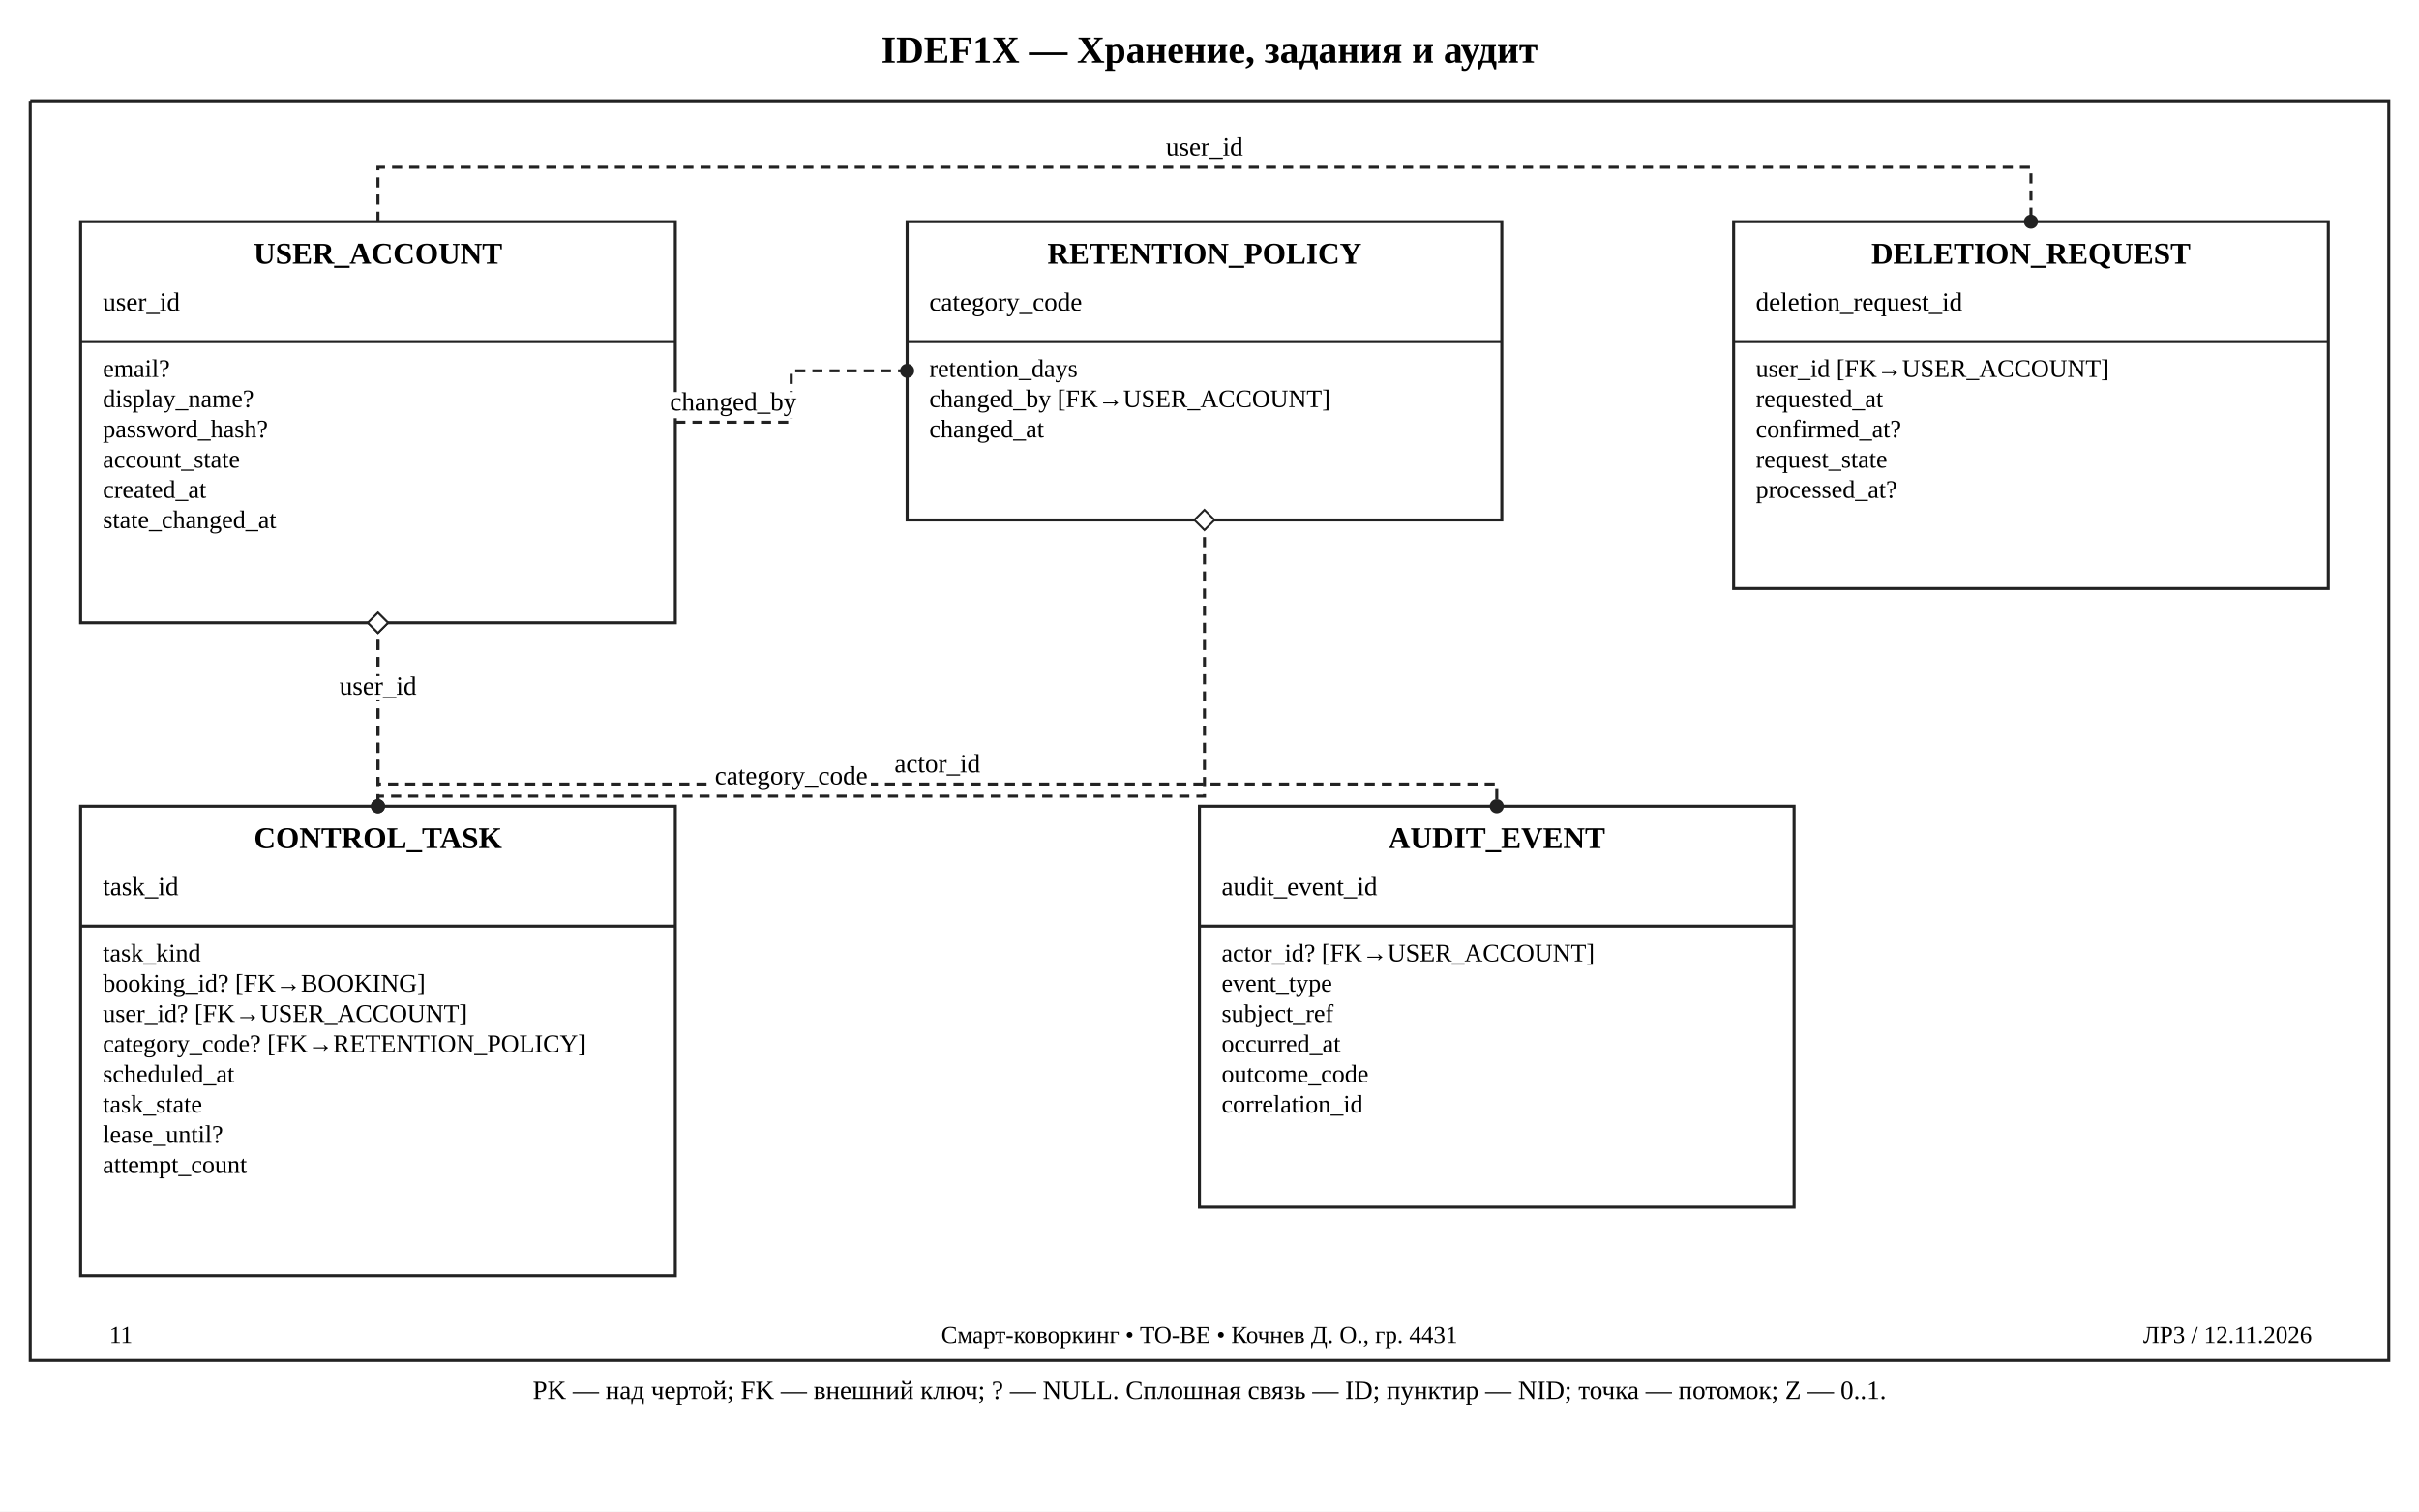
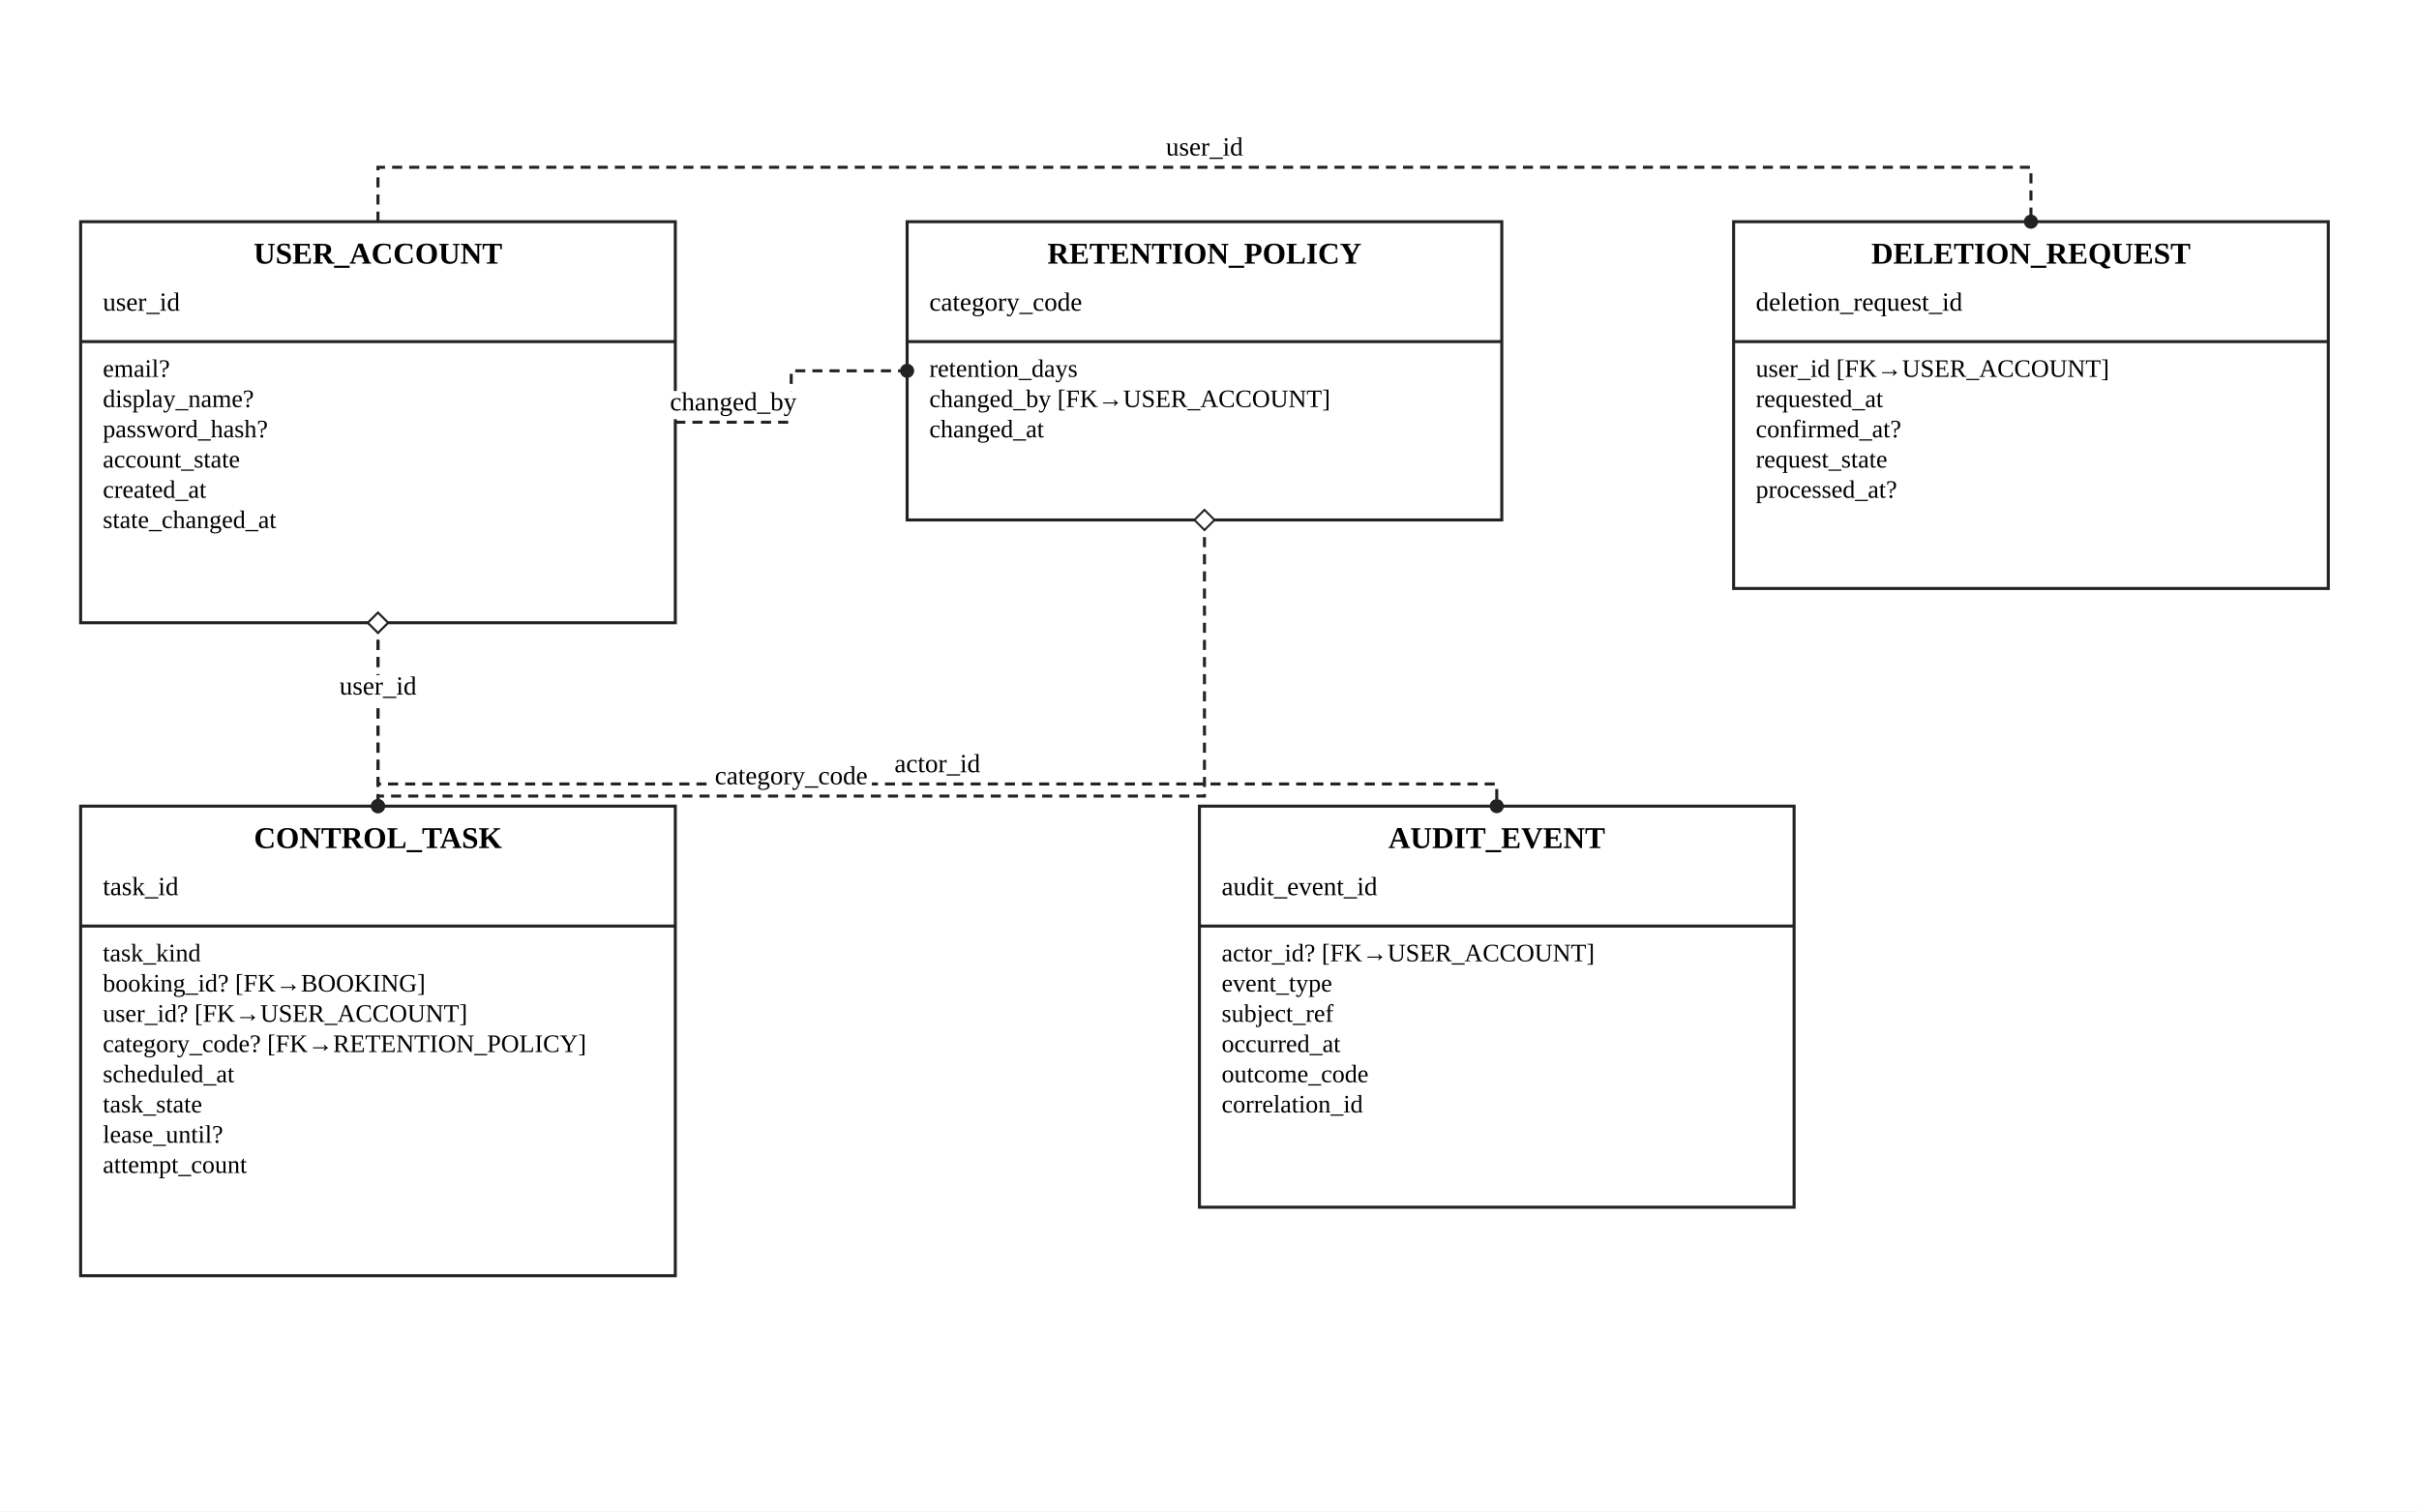
<svg xmlns="http://www.w3.org/2000/svg" width="2400" height="1500" viewBox="0 0 2400 1500">
  <rect width="2400" height="1500" fill="white" />
-   <rect x="871" y="36" width="658" height="37" fill="white" />
-   <text x="1200" y="62.16" text-anchor="middle" font-family="Times New Roman,serif" font-size="38" font-weight="bold">IDEF1X — Хранение, задания и аудит</text>
-   <rect x="525" y="1369" width="1349" height="27" fill="white" />
-   <text x="1200" y="1388.32" text-anchor="middle" font-family="Times New Roman,serif" font-size="26" font-weight="normal">PK — над чертой; FK — внешний ключ; ? — NULL. Сплошная связь — ID; пунктир — NID; точка — потомок; Z — 0..1.</text>
-   <path d="M30,100 L2370,100 L2370,1350 L30,1350 L30,100" fill="none" stroke="#222" stroke-width="3" />
-   <rect x="105" y="1316" width="29" height="19" fill="white" />
-   <text x="120" y="1332.68" text-anchor="middle" font-family="Times New Roman,serif" font-size="24" font-weight="normal">11</text>
-   <rect x="931" y="1316" width="518" height="24" fill="white" />
-   <text x="1190" y="1332.68" text-anchor="middle" font-family="Times New Roman,serif" font-size="24" font-weight="normal">Смарт-коворкинг • TO-BE • Кочнев Д. О., гр. 4431</text>
-   <rect x="2123" y="1316" width="173" height="19" fill="white" />
-   <text x="2210" y="1332.68" text-anchor="middle" font-family="Times New Roman,serif" font-size="24" font-weight="normal">ЛР3 / 12.11.2026</text>
  <rect x="80" y="220" width="590" height="398" rx="0" fill="white" stroke="#222" stroke-width="3" />
  <rect x="372.0" y="417.0" width="6.0" height="4.0" fill="white" />
  <text x="375.0" y="427.96" text-anchor="middle" font-family="Times New Roman,serif" font-size="28" font-weight="normal" />
-   <rect x="249.0" y="241" width="253.0" height="27" fill="white" />
+   <rect x="247.0" y="239" width="255.0" height="31" fill="white" />
  <text x="375.0" y="261.6" text-anchor="middle" font-family="Times New Roman,serif" font-size="30" font-weight="bold">USER_ACCOUNT</text>
-   <rect x="99" y="290" width="83" height="24" fill="white" />
+   <rect x="99" y="289" width="84" height="28" fill="white" />
  <text x="102" y="308.32" text-anchor="start" font-family="Times New Roman,serif" font-size="26" font-weight="normal">user_id</text>
  <path d="M80,339 L670,339" fill="none" stroke="#222" stroke-width="3" />
-   <rect x="99" y="356" width="73" height="21" fill="white" />
+   <rect x="99" y="355" width="72" height="22" fill="white" />
  <text x="102" y="374.0" text-anchor="start" font-family="Times New Roman,serif" font-size="25" font-weight="normal">email?</text>
-   <rect x="99" y="386" width="156" height="26" fill="white" />
+   <rect x="99" y="385" width="158" height="27" fill="white" />
  <text x="102" y="404.0" text-anchor="start" font-family="Times New Roman,serif" font-size="25" font-weight="normal">display_name?</text>
-   <rect x="99" y="416" width="170" height="26" fill="white" />
+   <rect x="98" y="415" width="174" height="27" fill="white" />
  <text x="102" y="434.0" text-anchor="start" font-family="Times New Roman,serif" font-size="25" font-weight="normal">password_hash?</text>
-   <rect x="99" y="448" width="142" height="22" fill="white" />
+   <rect x="99" y="447" width="144" height="25" fill="white" />
  <text x="102" y="464.0" text-anchor="start" font-family="Times New Roman,serif" font-size="25" font-weight="normal">account_state</text>
-   <rect x="99" y="476" width="109" height="24" fill="white" />
+   <rect x="99" y="475" width="109" height="27" fill="white" />
  <text x="102" y="494.0" text-anchor="start" font-family="Times New Roman,serif" font-size="25" font-weight="normal">created_at</text>
-   <rect x="99" y="506" width="178" height="26" fill="white" />
+   <rect x="99" y="505" width="181" height="27" fill="white" />
  <text x="102" y="524.0" text-anchor="start" font-family="Times New Roman,serif" font-size="25" font-weight="normal">state_changed_at</text>
  <rect x="900" y="220" width="590" height="296" rx="0" fill="white" stroke="#222" stroke-width="3" />
  <rect x="1192.0" y="366.0" width="6.0" height="4.0" fill="white" />
  <text x="1195.0" y="376.96" text-anchor="middle" font-family="Times New Roman,serif" font-size="28" font-weight="normal" />
-   <rect x="1036.0" y="241" width="318.0" height="27" fill="white" />
+   <rect x="1035.0" y="239" width="319.0" height="31" fill="white" />
  <text x="1195.0" y="261.6" text-anchor="middle" font-family="Times New Roman,serif" font-size="30" font-weight="bold">RETENTION_POLICY</text>
-   <rect x="919" y="290" width="158" height="26" fill="white" />
+   <rect x="919" y="289" width="160" height="28" fill="white" />
  <text x="922" y="308.32" text-anchor="start" font-family="Times New Roman,serif" font-size="26" font-weight="normal">category_code</text>
  <path d="M900,339 L1490,339" fill="none" stroke="#222" stroke-width="3" />
-   <rect x="919" y="356" width="153" height="26" fill="white" />
+   <rect x="919" y="355" width="156" height="27" fill="white" />
  <text x="922" y="374.0" text-anchor="start" font-family="Times New Roman,serif" font-size="25" font-weight="normal">retention_days</text>
-   <rect x="919" y="386" width="404" height="26" fill="white" />
+   <rect x="919" y="385" width="407" height="27" fill="white" />
  <text x="922" y="404.0" text-anchor="start" font-family="Times New Roman,serif" font-size="25" font-weight="normal">changed_by [FK→USER_ACCOUNT]</text>
-   <rect x="919" y="416" width="120" height="26" fill="white" />
+   <rect x="919" y="415" width="122" height="27" fill="white" />
  <text x="922" y="434.0" text-anchor="start" font-family="Times New Roman,serif" font-size="25" font-weight="normal">changed_at</text>
  <rect x="1720" y="220" width="590" height="364" rx="0" fill="white" stroke="#222" stroke-width="3" />
  <rect x="2012.0" y="400.0" width="6.0" height="4.0" fill="white" />
  <text x="2015.0" y="410.96" text-anchor="middle" font-family="Times New Roman,serif" font-size="28" font-weight="normal" />
-   <rect x="1854.0" y="241" width="323.0" height="28" fill="white" />
+   <rect x="1853.0" y="239" width="324.0" height="31" fill="white" />
  <text x="2015.0" y="261.6" text-anchor="middle" font-family="Times New Roman,serif" font-size="30" font-weight="bold">DELETION_REQUEST</text>
-   <rect x="1739" y="290" width="211" height="26" fill="white" />
+   <rect x="1739" y="289" width="213" height="28" fill="white" />
  <text x="1742" y="308.32" text-anchor="start" font-family="Times New Roman,serif" font-size="26" font-weight="normal">deletion_request_id</text>
  <path d="M1720,339 L2310,339" fill="none" stroke="#222" stroke-width="3" />
-   <rect x="1739" y="356" width="357" height="25" fill="white" />
+   <rect x="1739" y="355" width="358" height="27" fill="white" />
  <text x="1742" y="374.0" text-anchor="start" font-family="Times New Roman,serif" font-size="25" font-weight="normal">user_id [FK→USER_ACCOUNT]</text>
-   <rect x="1739" y="386" width="132" height="26" fill="white" />
+   <rect x="1739" y="385" width="134" height="27" fill="white" />
  <text x="1742" y="404.0" text-anchor="start" font-family="Times New Roman,serif" font-size="25" font-weight="normal">requested_at</text>
-   <rect x="1739" y="415" width="150" height="25" fill="white" />
+   <rect x="1739" y="415" width="151" height="27" fill="white" />
  <text x="1742" y="434.0" text-anchor="start" font-family="Times New Roman,serif" font-size="25" font-weight="normal">confirmed_at?</text>
-   <rect x="1739" y="448" width="137" height="24" fill="white" />
+   <rect x="1739" y="447" width="138" height="25" fill="white" />
  <text x="1742" y="464.0" text-anchor="start" font-family="Times New Roman,serif" font-size="25" font-weight="normal">request_state</text>
-   <rect x="1739" y="476" width="146" height="26" fill="white" />
+   <rect x="1738" y="475" width="149" height="27" fill="white" />
  <text x="1742" y="494.0" text-anchor="start" font-family="Times New Roman,serif" font-size="25" font-weight="normal">processed_at?</text>
  <rect x="80" y="800" width="590" height="466" rx="0" fill="white" stroke="#222" stroke-width="3" />
  <rect x="372.0" y="1031.0" width="6.0" height="4.0" fill="white" />
  <text x="375.0" y="1041.96" text-anchor="middle" font-family="Times New Roman,serif" font-size="28" font-weight="normal" />
-   <rect x="249.0" y="821" width="253.0" height="27" fill="white" />
+   <rect x="248.0" y="819" width="256.0" height="31" fill="white" />
  <text x="375.0" y="841.6" text-anchor="middle" font-family="Times New Roman,serif" font-size="30" font-weight="bold">CONTROL_TASK</text>
-   <rect x="99" y="870" width="81" height="24" fill="white" />
+   <rect x="99" y="869" width="82" height="28" fill="white" />
  <text x="102" y="888.32" text-anchor="start" font-family="Times New Roman,serif" font-size="26" font-weight="normal">task_id</text>
  <path d="M80,919 L670,919" fill="none" stroke="#222" stroke-width="3" />
-   <rect x="99" y="936" width="104" height="24" fill="white" />
+   <rect x="99" y="935" width="106" height="27" fill="white" />
  <text x="102" y="954.0" text-anchor="start" font-family="Times New Roman,serif" font-size="25" font-weight="normal">task_kind</text>
-   <rect x="99" y="966" width="326" height="26" fill="white" />
+   <rect x="98" y="965" width="330" height="27" fill="white" />
  <text x="102" y="984.0" text-anchor="start" font-family="Times New Roman,serif" font-size="25" font-weight="normal">booking_id? [FK→BOOKING]</text>
-   <rect x="99" y="996" width="368" height="25" fill="white" />
+   <rect x="99" y="995" width="369" height="27" fill="white" />
  <text x="102" y="1014.0" text-anchor="start" font-family="Times New Roman,serif" font-size="25" font-weight="normal">user_id? [FK→USER_ACCOUNT]</text>
-   <rect x="99" y="1026" width="486" height="26" fill="white" />
+   <rect x="99" y="1025" width="486" height="27" fill="white" />
  <text x="102" y="1044.0" text-anchor="start" font-family="Times New Roman,serif" font-size="25" font-weight="normal">category_code? [FK→RETENTION_POLICY]</text>
-   <rect x="99" y="1056" width="137" height="24" fill="white" />
+   <rect x="99" y="1055" width="139" height="27" fill="white" />
  <text x="102" y="1074.0" text-anchor="start" font-family="Times New Roman,serif" font-size="25" font-weight="normal">scheduled_at</text>
-   <rect x="99" y="1086" width="105" height="24" fill="white" />
+   <rect x="99" y="1085" width="106" height="27" fill="white" />
  <text x="102" y="1104.0" text-anchor="start" font-family="Times New Roman,serif" font-size="25" font-weight="normal">task_state</text>
-   <rect x="99" y="1116" width="125" height="24" fill="white" />
+   <rect x="99" y="1115" width="127" height="27" fill="white" />
  <text x="102" y="1134.0" text-anchor="start" font-family="Times New Roman,serif" font-size="25" font-weight="normal">lease_until?</text>
-   <rect x="99" y="1148" width="149" height="24" fill="white" />
+   <rect x="99" y="1147" width="151" height="25" fill="white" />
  <text x="102" y="1164.0" text-anchor="start" font-family="Times New Roman,serif" font-size="25" font-weight="normal">attempt_count</text>
  <rect x="1190" y="800" width="590" height="398" rx="0" fill="white" stroke="#222" stroke-width="3" />
  <rect x="1482.0" y="997.0" width="6.0" height="4.0" fill="white" />
  <text x="1485.0" y="1007.96" text-anchor="middle" font-family="Times New Roman,serif" font-size="28" font-weight="normal" />
-   <rect x="1374.0" y="821" width="221.0" height="27" fill="white" />
+   <rect x="1373.0" y="820" width="223.0" height="30" fill="white" />
  <text x="1485.0" y="841.6" text-anchor="middle" font-family="Times New Roman,serif" font-size="30" font-weight="bold">AUDIT_EVENT</text>
-   <rect x="1209" y="870" width="161" height="24" fill="white" />
+   <rect x="1209" y="869" width="162" height="28" fill="white" />
  <text x="1212" y="888.32" text-anchor="start" font-family="Times New Roman,serif" font-size="26" font-weight="normal">audit_event_id</text>
  <path d="M1190,919 L1780,919" fill="none" stroke="#222" stroke-width="3" />
-   <rect x="1209" y="936" width="376" height="25" fill="white" />
+   <rect x="1209" y="935" width="377" height="27" fill="white" />
  <text x="1212" y="954.0" text-anchor="start" font-family="Times New Roman,serif" font-size="25" font-weight="normal">actor_id? [FK→USER_ACCOUNT]</text>
-   <rect x="1209" y="968" width="116" height="24" fill="white" />
+   <rect x="1209" y="967" width="118" height="25" fill="white" />
  <text x="1212" y="984.0" text-anchor="start" font-family="Times New Roman,serif" font-size="25" font-weight="normal">event_type</text>
-   <rect x="1209" y="995" width="118" height="27" fill="white" />
+   <rect x="1209" y="995" width="121" height="27" fill="white" />
  <text x="1212" y="1014.0" text-anchor="start" font-family="Times New Roman,serif" font-size="25" font-weight="normal">subject_ref</text>
-   <rect x="1209" y="1026" width="124" height="24" fill="white" />
+   <rect x="1209" y="1025" width="125" height="27" fill="white" />
  <text x="1212" y="1044.0" text-anchor="start" font-family="Times New Roman,serif" font-size="25" font-weight="normal">occurred_at</text>
-   <rect x="1209" y="1056" width="152" height="24" fill="white" />
+   <rect x="1209" y="1055" width="154" height="27" fill="white" />
  <text x="1212" y="1074.0" text-anchor="start" font-family="Times New Roman,serif" font-size="25" font-weight="normal">outcome_code</text>
-   <rect x="1209" y="1086" width="147" height="24" fill="white" />
+   <rect x="1209" y="1085" width="148" height="27" fill="white" />
  <text x="1212" y="1104.0" text-anchor="start" font-family="Times New Roman,serif" font-size="25" font-weight="normal">correlation_id</text>
  <path d="M670,419.0 L785.0,419.0 L785.0,368.0 L900,368.0" fill="none" stroke="#222" stroke-width="3" stroke-dasharray="10 7" />
  <circle cx="900" cy="368.0" r="7" fill="#222" />
-   <rect x="661.5" y="389.0" width="132.0" height="26.0" fill="white" />
+   <rect x="660.5" y="388.0" width="133.0" height="28.0" fill="white" />
  <text x="727.5" y="407.32" text-anchor="middle" font-family="Times New Roman,serif" font-size="26" font-weight="normal">changed_by</text>
  <path d="M375.0,220 L375,166 L2015,166 L2015.0,220" fill="none" stroke="#222" stroke-width="3" stroke-dasharray="10 7" />
  <circle cx="2015.0" cy="220" r="7" fill="#222" />
-   <rect x="1154.0" y="136.0" width="83.0" height="24.0" fill="white" />
+   <rect x="1153.0" y="135.0" width="84.0" height="28.0" fill="white" />
  <text x="1195.0" y="154.32" text-anchor="middle" font-family="Times New Roman,serif" font-size="26" font-weight="normal">user_id</text>
  <path d="M375.0,618 L375,778 L1485,778 L1485.0,800" fill="none" stroke="#222" stroke-width="3" stroke-dasharray="10 7" />
  <circle cx="1485.0" cy="800" r="7" fill="#222" />
  <polygon points="365.0,618 375.0,608 385.0,618 375.0,628" fill="white" stroke="#222" stroke-width="2" />
-   <rect x="884.0" y="748.0" width="91.0" height="24.0" fill="white" />
+   <rect x="884.0" y="747.0" width="93.0" height="28.0" fill="white" />
  <text x="930.0" y="766.32" text-anchor="middle" font-family="Times New Roman,serif" font-size="26" font-weight="normal">actor_id</text>
  <path d="M375.0,618 L375,784 L375,784 L375.0,800" fill="none" stroke="#222" stroke-width="3" stroke-dasharray="10 7" />
  <circle cx="375.0" cy="800" r="7" fill="#222" />
  <polygon points="365.0,618 375.0,608 385.0,618 375.0,628" fill="white" stroke="#222" stroke-width="2" />
-   <rect x="334.0" y="671.0" width="83.0" height="24.0" fill="white" />
+   <rect x="333.0" y="670.0" width="84.0" height="28.0" fill="white" />
  <text x="375.0" y="689.32" text-anchor="middle" font-family="Times New Roman,serif" font-size="26" font-weight="normal">user_id</text>
  <path d="M1195.0,516 L1195,790 L375,790 L375.0,800" fill="none" stroke="#222" stroke-width="3" stroke-dasharray="10 7" />
  <circle cx="375.0" cy="800" r="7" fill="#222" />
  <polygon points="1185.0,516 1195.0,506 1205.0,516 1195.0,526" fill="white" stroke="#222" stroke-width="2" />
-   <rect x="706.0" y="760.0" width="158.0" height="26.0" fill="white" />
+   <rect x="705.0" y="759.0" width="160.0" height="28.0" fill="white" />
  <text x="785.0" y="778.32" text-anchor="middle" font-family="Times New Roman,serif" font-size="26" font-weight="normal">category_code</text>
</svg>
